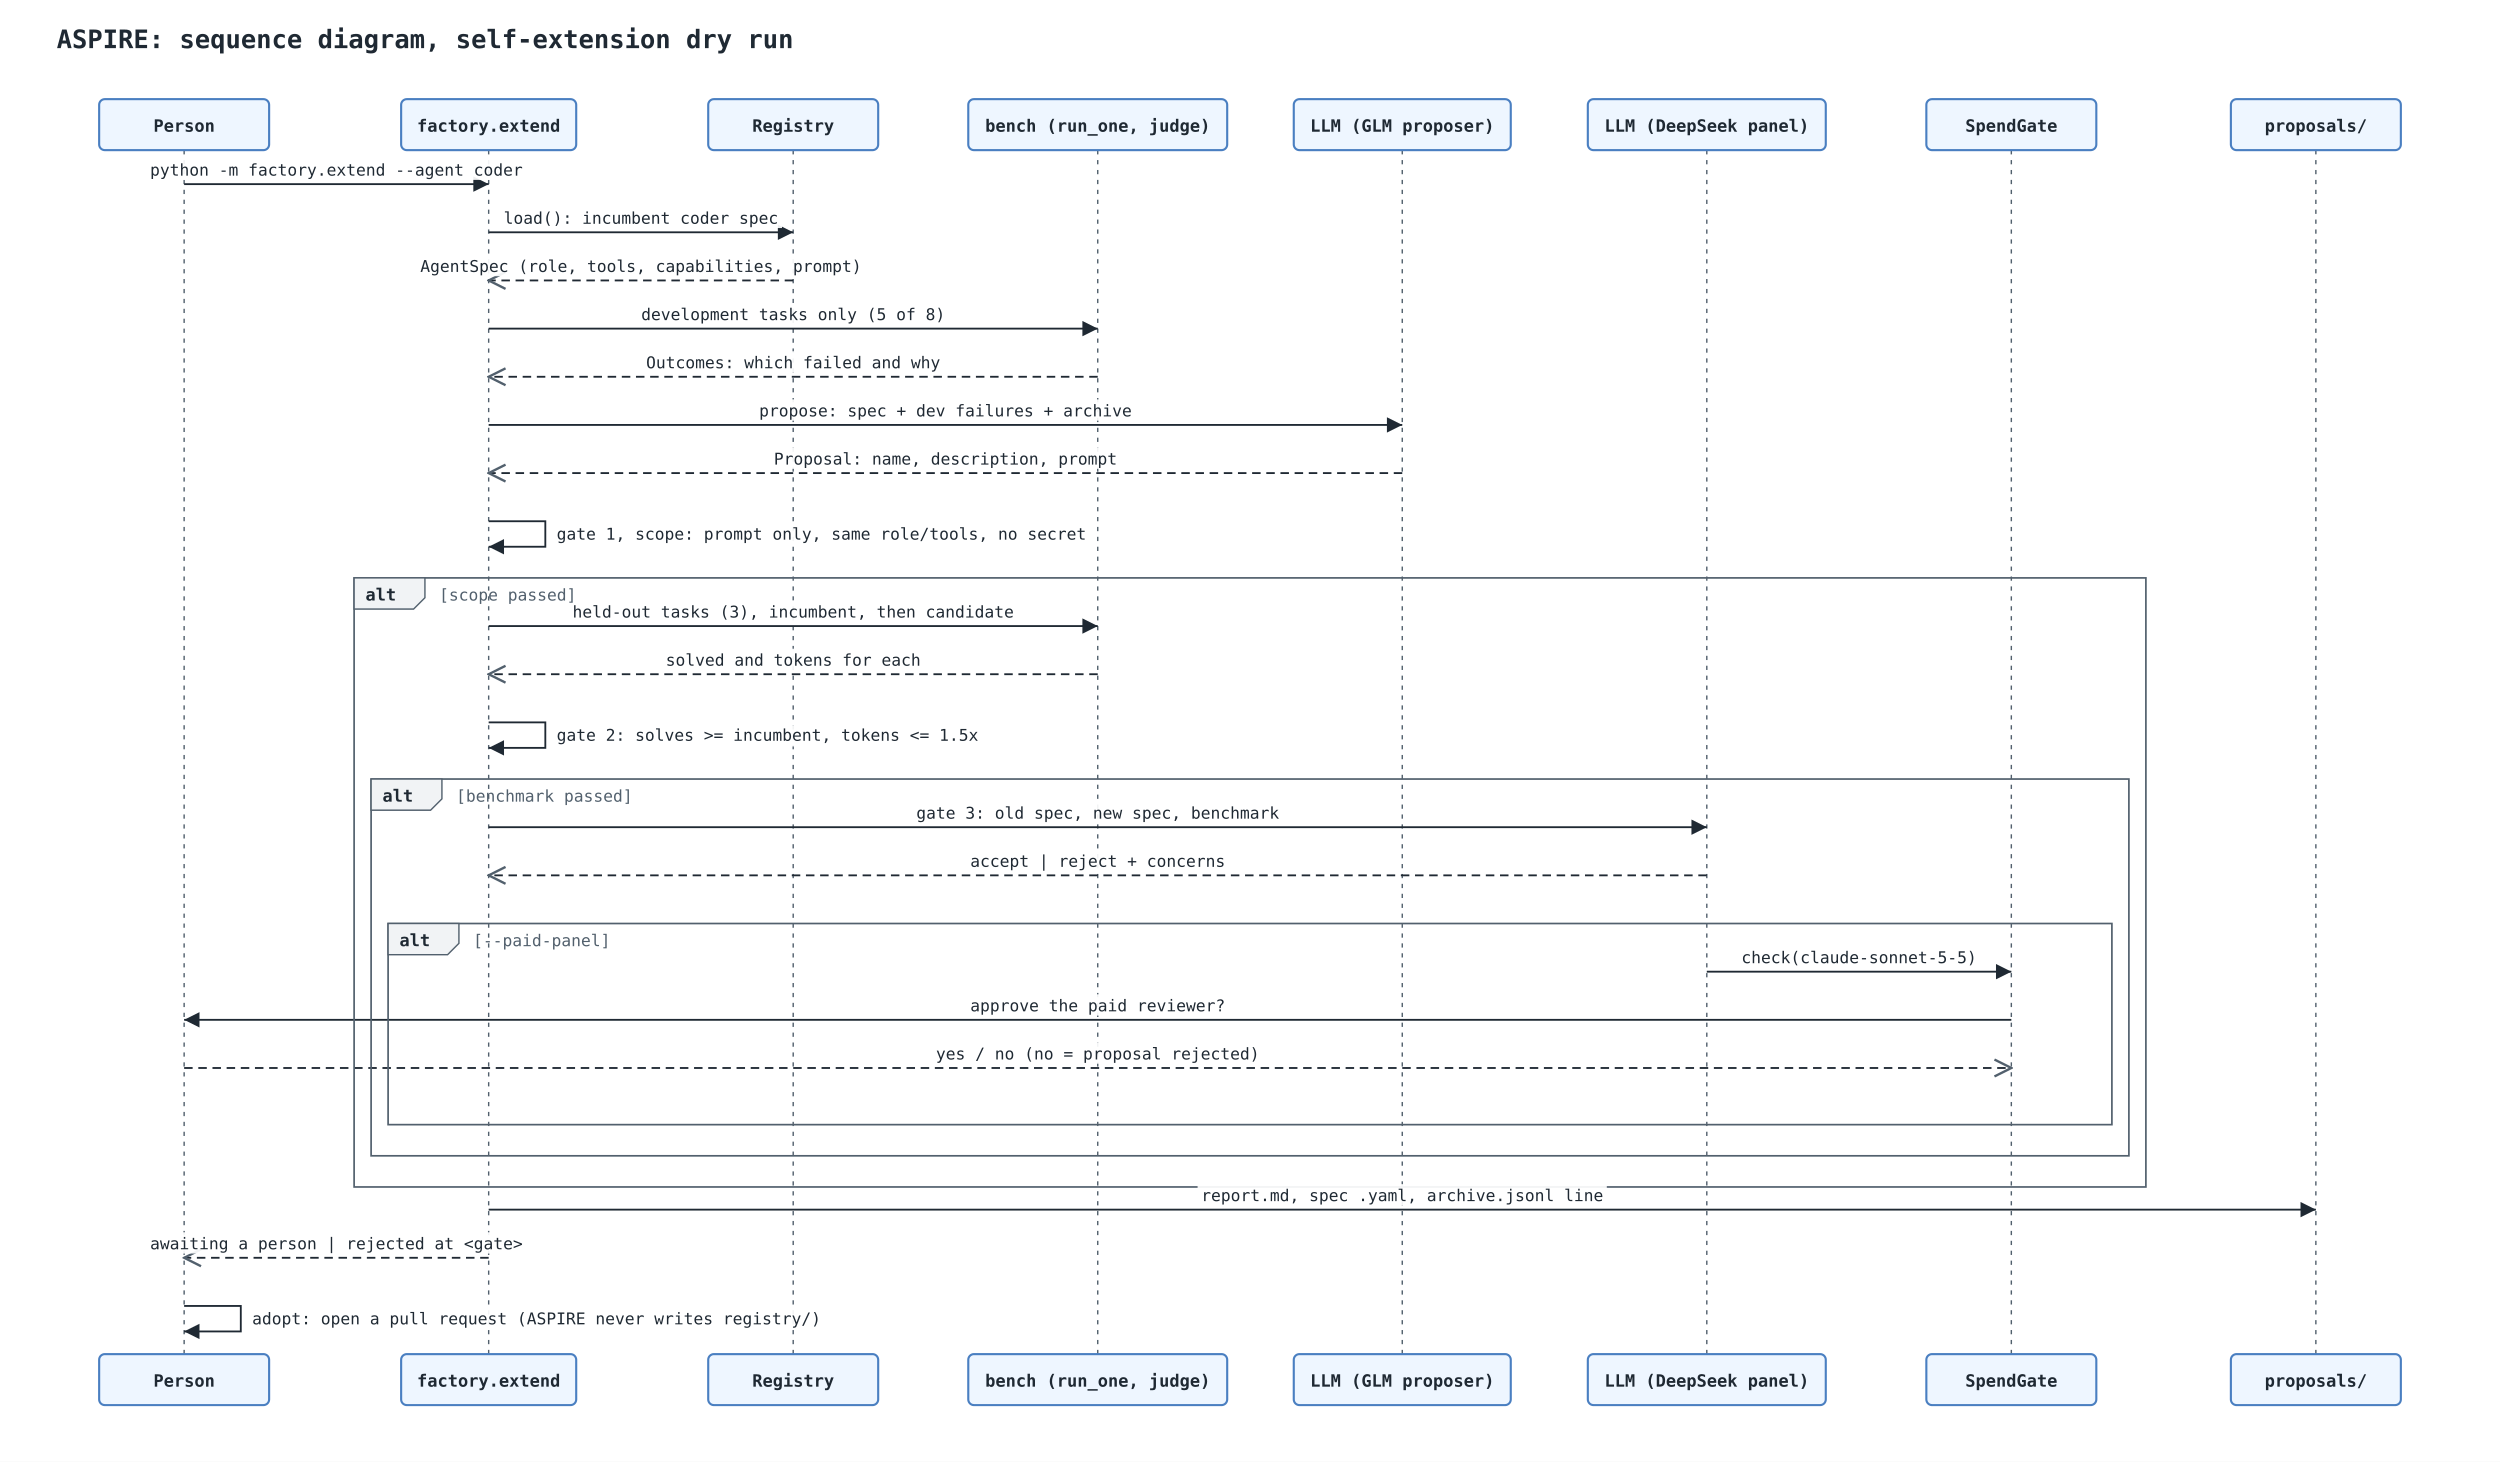
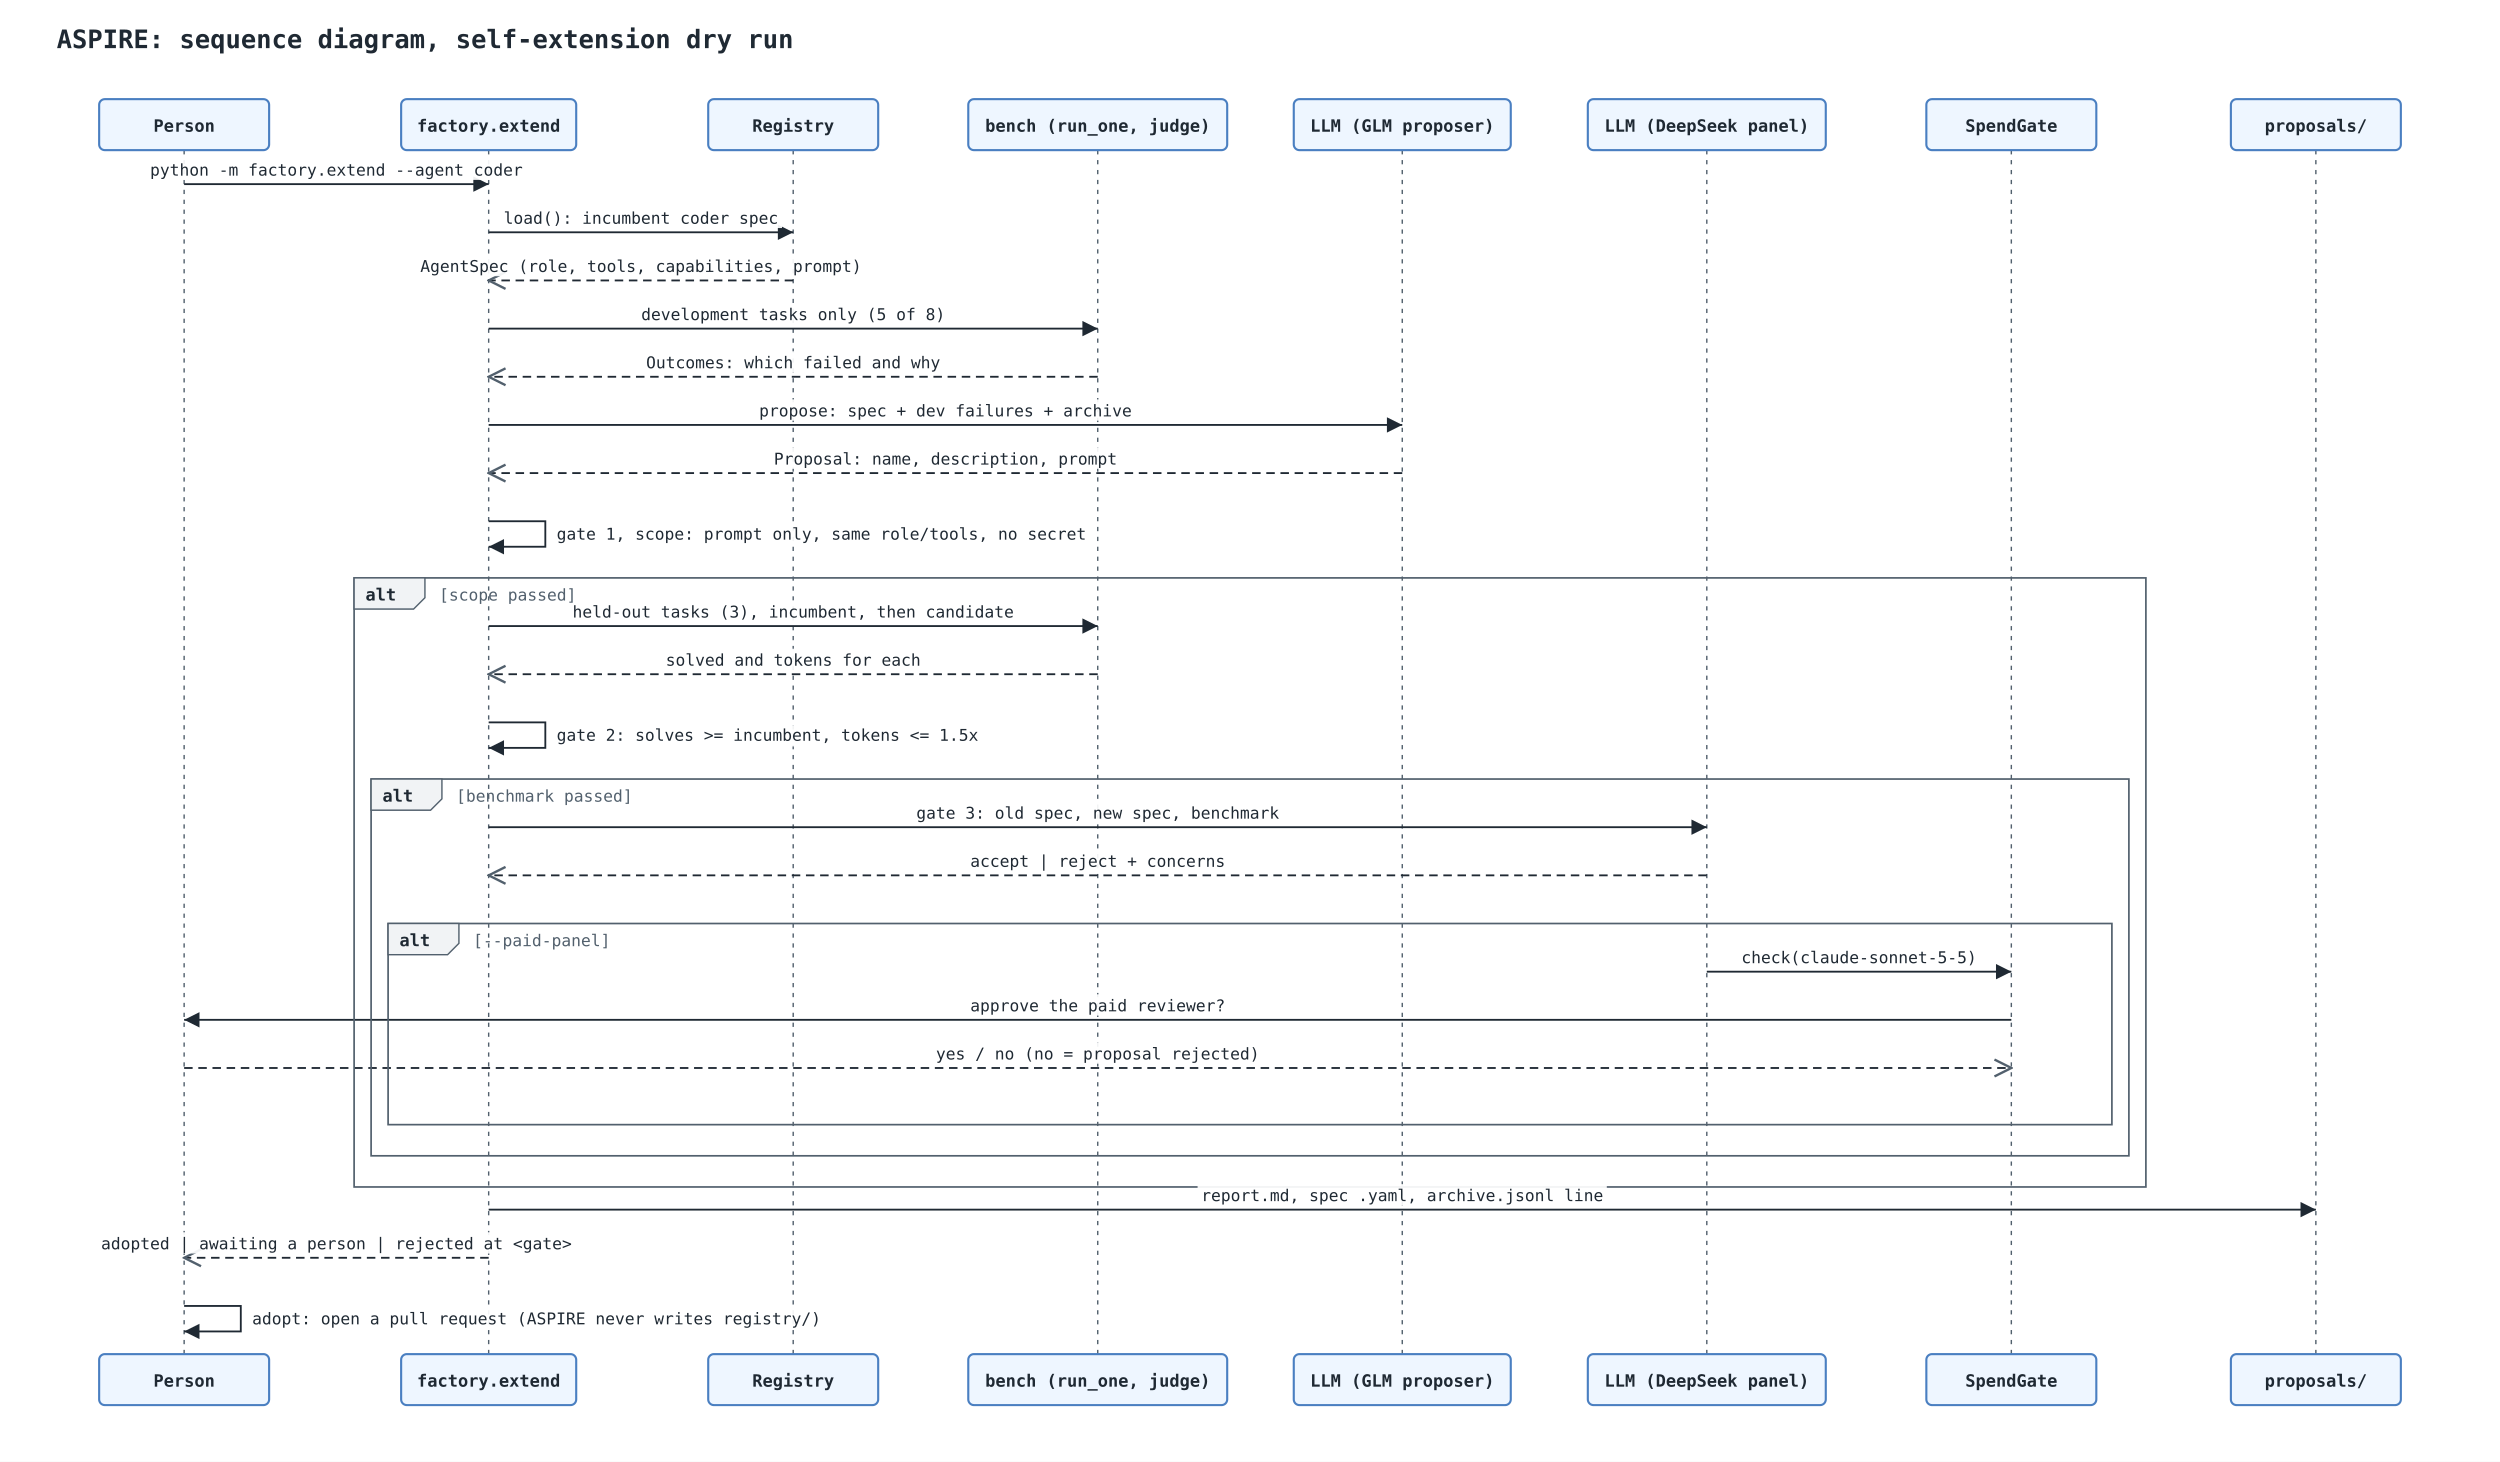
<svg xmlns="http://www.w3.org/2000/svg" width="1765" height="1032" viewBox="0 0 1765 1032">
  <rect width="100%" height="100%" fill="#ffffff" />
  <defs>
    <marker id="open" viewBox="0 0 12 12" refX="11" refY="6" markerWidth="11" markerHeight="11" orient="auto">
      <path d="M1,1 L11,6 L1,11" fill="none" stroke="#52606d" stroke-width="1.4" />
    </marker>
    <marker id="solid" viewBox="0 0 12 12" refX="11" refY="6" markerWidth="10" markerHeight="10" orient="auto">
      <path d="M1,1 L11,6 L1,11 z" fill="#1f2933" />
    </marker>
    <marker id="comp" viewBox="0 0 20 12" refX="1" refY="6" markerWidth="18" markerHeight="11" orient="auto">
      <path d="M1,6 L10,1 L19,6 L10,11 z" fill="#52606d" />
    </marker>
    <marker id="agg" viewBox="0 0 20 12" refX="1" refY="6" markerWidth="18" markerHeight="11" orient="auto">
      <path d="M1,6 L10,1 L19,6 L10,11 z" fill="#ffffff" stroke="#52606d" />
    </marker>
  </defs>
  <text x="40.0" y="34.0" font-family="DejaVu Sans Mono, Consolas, Menlo, monospace" font-size="18" font-weight="bold" fill="#1f2933" text-anchor="start">ASPIRE: sequence diagram, self-extension dry run</text>
  <line x1="130" y1="106" x2="130" y2="992" stroke="#52606d" stroke-dasharray="3 4" />
  <rect x="70.0" y="70" width="120" height="36" rx="4" fill="#eef6ff" stroke="#4a7fc1" stroke-width="1.5" />
  <text x="130.0" y="93.0" font-family="DejaVu Sans Mono, Consolas, Menlo, monospace" font-size="12" font-weight="bold" fill="#1f2933" text-anchor="middle">Person</text>
  <rect x="70.0" y="956" width="120" height="36" rx="4" fill="#eef6ff" stroke="#4a7fc1" stroke-width="1.5" />
  <text x="130.0" y="979.0" font-family="DejaVu Sans Mono, Consolas, Menlo, monospace" font-size="12" font-weight="bold" fill="#1f2933" text-anchor="middle">Person</text>
  <line x1="345" y1="106" x2="345" y2="992" stroke="#52606d" stroke-dasharray="3 4" />
  <rect x="283.2" y="70" width="123.6" height="36" rx="4" fill="#eef6ff" stroke="#4a7fc1" stroke-width="1.5" />
  <text x="345.0" y="93.0" font-family="DejaVu Sans Mono, Consolas, Menlo, monospace" font-size="12" font-weight="bold" fill="#1f2933" text-anchor="middle">factory.extend</text>
  <rect x="283.2" y="956" width="123.6" height="36" rx="4" fill="#eef6ff" stroke="#4a7fc1" stroke-width="1.5" />
  <text x="345.0" y="979.0" font-family="DejaVu Sans Mono, Consolas, Menlo, monospace" font-size="12" font-weight="bold" fill="#1f2933" text-anchor="middle">factory.extend</text>
  <line x1="560" y1="106" x2="560" y2="992" stroke="#52606d" stroke-dasharray="3 4" />
  <rect x="500.0" y="70" width="120" height="36" rx="4" fill="#eef6ff" stroke="#4a7fc1" stroke-width="1.5" />
  <text x="560.0" y="93.0" font-family="DejaVu Sans Mono, Consolas, Menlo, monospace" font-size="12" font-weight="bold" fill="#1f2933" text-anchor="middle">Registry</text>
  <rect x="500.0" y="956" width="120" height="36" rx="4" fill="#eef6ff" stroke="#4a7fc1" stroke-width="1.5" />
  <text x="560.0" y="979.0" font-family="DejaVu Sans Mono, Consolas, Menlo, monospace" font-size="12" font-weight="bold" fill="#1f2933" text-anchor="middle">Registry</text>
  <line x1="775" y1="106" x2="775" y2="992" stroke="#52606d" stroke-dasharray="3 4" />
  <rect x="683.6" y="70" width="182.8" height="36" rx="4" fill="#eef6ff" stroke="#4a7fc1" stroke-width="1.5" />
  <text x="775.0" y="93.0" font-family="DejaVu Sans Mono, Consolas, Menlo, monospace" font-size="12" font-weight="bold" fill="#1f2933" text-anchor="middle">bench (run_one, judge)</text>
  <rect x="683.6" y="956" width="182.8" height="36" rx="4" fill="#eef6ff" stroke="#4a7fc1" stroke-width="1.5" />
  <text x="775.0" y="979.0" font-family="DejaVu Sans Mono, Consolas, Menlo, monospace" font-size="12" font-weight="bold" fill="#1f2933" text-anchor="middle">bench (run_one, judge)</text>
  <line x1="990" y1="106" x2="990" y2="992" stroke="#52606d" stroke-dasharray="3 4" />
  <rect x="913.4" y="70" width="153.2" height="36" rx="4" fill="#eef6ff" stroke="#4a7fc1" stroke-width="1.5" />
  <text x="990.0" y="93.0" font-family="DejaVu Sans Mono, Consolas, Menlo, monospace" font-size="12" font-weight="bold" fill="#1f2933" text-anchor="middle">LLM (GLM proposer)</text>
  <rect x="913.4" y="956" width="153.2" height="36" rx="4" fill="#eef6ff" stroke="#4a7fc1" stroke-width="1.5" />
  <text x="990.0" y="979.0" font-family="DejaVu Sans Mono, Consolas, Menlo, monospace" font-size="12" font-weight="bold" fill="#1f2933" text-anchor="middle">LLM (GLM proposer)</text>
  <line x1="1205" y1="106" x2="1205" y2="992" stroke="#52606d" stroke-dasharray="3 4" />
  <rect x="1121.0" y="70" width="168.0" height="36" rx="4" fill="#eef6ff" stroke="#4a7fc1" stroke-width="1.5" />
  <text x="1205.0" y="93.0" font-family="DejaVu Sans Mono, Consolas, Menlo, monospace" font-size="12" font-weight="bold" fill="#1f2933" text-anchor="middle">LLM (DeepSeek panel)</text>
  <rect x="1121.0" y="956" width="168.0" height="36" rx="4" fill="#eef6ff" stroke="#4a7fc1" stroke-width="1.5" />
  <text x="1205.0" y="979.0" font-family="DejaVu Sans Mono, Consolas, Menlo, monospace" font-size="12" font-weight="bold" fill="#1f2933" text-anchor="middle">LLM (DeepSeek panel)</text>
  <line x1="1420" y1="106" x2="1420" y2="992" stroke="#52606d" stroke-dasharray="3 4" />
  <rect x="1360.0" y="70" width="120" height="36" rx="4" fill="#eef6ff" stroke="#4a7fc1" stroke-width="1.5" />
  <text x="1420.0" y="93.0" font-family="DejaVu Sans Mono, Consolas, Menlo, monospace" font-size="12" font-weight="bold" fill="#1f2933" text-anchor="middle">SpendGate</text>
  <rect x="1360.0" y="956" width="120" height="36" rx="4" fill="#eef6ff" stroke="#4a7fc1" stroke-width="1.5" />
  <text x="1420.0" y="979.0" font-family="DejaVu Sans Mono, Consolas, Menlo, monospace" font-size="12" font-weight="bold" fill="#1f2933" text-anchor="middle">SpendGate</text>
  <line x1="1635" y1="106" x2="1635" y2="992" stroke="#52606d" stroke-dasharray="3 4" />
  <rect x="1575.0" y="70" width="120" height="36" rx="4" fill="#eef6ff" stroke="#4a7fc1" stroke-width="1.5" />
  <text x="1635.0" y="93.0" font-family="DejaVu Sans Mono, Consolas, Menlo, monospace" font-size="12" font-weight="bold" fill="#1f2933" text-anchor="middle">proposals/</text>
  <rect x="1575.0" y="956" width="120" height="36" rx="4" fill="#eef6ff" stroke="#4a7fc1" stroke-width="1.5" />
  <text x="1635.0" y="979.0" font-family="DejaVu Sans Mono, Consolas, Menlo, monospace" font-size="12" font-weight="bold" fill="#1f2933" text-anchor="middle">proposals/</text>
  <line x1="130" y1="130" x2="345" y2="130" stroke="#1f2933" stroke-width="1.3" marker-end="url(#solid)" />
  <rect x="103.4" y="112.0" width="268.2" height="15" fill="#ffffff" opacity="0.92" />
  <text x="237.5" y="124.0" font-family="DejaVu Sans Mono, Consolas, Menlo, monospace" font-size="11.5" font-weight="normal" fill="#1f2933" text-anchor="middle">python -m factory.extend --agent coder</text>
  <line x1="345" y1="164" x2="560" y2="164" stroke="#1f2933" stroke-width="1.3" marker-end="url(#solid)" />
  <rect x="352.9" y="146.0" width="199.2" height="15" fill="#ffffff" opacity="0.92" />
  <text x="452.5" y="158.0" font-family="DejaVu Sans Mono, Consolas, Menlo, monospace" font-size="11.5" font-weight="normal" fill="#1f2933" text-anchor="middle">load(): incumbent coder spec</text>
  <line x1="560" y1="198" x2="345" y2="198" stroke="#1f2933" stroke-width="1.3" stroke-dasharray="6 4" marker-end="url(#open)" />
  <rect x="294.2" y="180.0" width="316.5" height="15" fill="#ffffff" opacity="0.92" />
  <text x="452.5" y="192.0" font-family="DejaVu Sans Mono, Consolas, Menlo, monospace" font-size="11.5" font-weight="normal" fill="#1f2933" text-anchor="middle">AgentSpec (role, tools, capabilities, prompt)</text>
  <line x1="345" y1="232" x2="775" y2="232" stroke="#1f2933" stroke-width="1.3" marker-end="url(#solid)" />
  <rect x="450.1" y="214.0" width="219.9" height="15" fill="#ffffff" opacity="0.92" />
  <text x="560.0" y="226.0" font-family="DejaVu Sans Mono, Consolas, Menlo, monospace" font-size="11.5" font-weight="normal" fill="#1f2933" text-anchor="middle">development tasks only (5 of 8)</text>
  <line x1="775" y1="266" x2="345" y2="266" stroke="#1f2933" stroke-width="1.3" stroke-dasharray="6 4" marker-end="url(#open)" />
  <rect x="453.5" y="248.0" width="213.0" height="15" fill="#ffffff" opacity="0.92" />
  <text x="560.0" y="260.0" font-family="DejaVu Sans Mono, Consolas, Menlo, monospace" font-size="11.5" font-weight="normal" fill="#1f2933" text-anchor="middle">Outcomes: which failed and why</text>
  <line x1="345" y1="300" x2="990" y2="300" stroke="#1f2933" stroke-width="1.3" marker-end="url(#solid)" />
  <rect x="533.4" y="282.0" width="268.2" height="15" fill="#ffffff" opacity="0.92" />
  <text x="667.5" y="294.0" font-family="DejaVu Sans Mono, Consolas, Menlo, monospace" font-size="11.5" font-weight="normal" fill="#1f2933" text-anchor="middle">propose: spec + dev failures + archive</text>
  <line x1="990" y1="334" x2="345" y2="334" stroke="#1f2933" stroke-width="1.3" stroke-dasharray="6 4" marker-end="url(#open)" />
  <rect x="543.8" y="316.0" width="247.5" height="15" fill="#ffffff" opacity="0.92" />
  <text x="667.5" y="328.0" font-family="DejaVu Sans Mono, Consolas, Menlo, monospace" font-size="11.5" font-weight="normal" fill="#1f2933" text-anchor="middle">Proposal: name, description, prompt</text>
  <path d="M345,368 h40 v18 h-40" fill="none" stroke="#1f2933" stroke-width="1.3" marker-end="url(#solid)" />
  <rect x="391.0" y="370.0" width="378.6" height="15" fill="#ffffff" opacity="0.92" />
  <text x="393.0" y="381.0" font-family="DejaVu Sans Mono, Consolas, Menlo, monospace" font-size="11.5" font-weight="normal" fill="#1f2933" text-anchor="start">gate 1, scope: prompt only, same role/tools, no secret</text>
  <line x1="345" y1="442" x2="775" y2="442" stroke="#1f2933" stroke-width="1.3" marker-end="url(#solid)" />
  <rect x="401.8" y="424.0" width="316.5" height="15" fill="#ffffff" opacity="0.92" />
  <text x="560.0" y="436.0" font-family="DejaVu Sans Mono, Consolas, Menlo, monospace" font-size="11.5" font-weight="normal" fill="#1f2933" text-anchor="middle">held-out tasks (3), incumbent, then candidate</text>
  <line x1="775" y1="476" x2="345" y2="476" stroke="#1f2933" stroke-width="1.3" stroke-dasharray="6 4" marker-end="url(#open)" />
  <rect x="467.3" y="458.0" width="185.4" height="15" fill="#ffffff" opacity="0.92" />
  <text x="560.0" y="470.0" font-family="DejaVu Sans Mono, Consolas, Menlo, monospace" font-size="11.5" font-weight="normal" fill="#1f2933" text-anchor="middle">solved and tokens for each</text>
  <path d="M345,510 h40 v18 h-40" fill="none" stroke="#1f2933" stroke-width="1.3" marker-end="url(#solid)" />
  <rect x="391.0" y="512.0" width="302.7" height="15" fill="#ffffff" opacity="0.92" />
  <text x="393.0" y="523.0" font-family="DejaVu Sans Mono, Consolas, Menlo, monospace" font-size="11.5" font-weight="normal" fill="#1f2933" text-anchor="start">gate 2: solves &gt;= incumbent, tokens &lt;= 1.5x</text>
  <line x1="345" y1="584" x2="1205" y2="584" stroke="#1f2933" stroke-width="1.3" marker-end="url(#solid)" />
  <rect x="644.4" y="566.0" width="261.3" height="15" fill="#ffffff" opacity="0.92" />
  <text x="775.0" y="578.0" font-family="DejaVu Sans Mono, Consolas, Menlo, monospace" font-size="11.5" font-weight="normal" fill="#1f2933" text-anchor="middle">gate 3: old spec, new spec, benchmark</text>
  <line x1="1205" y1="618" x2="345" y2="618" stroke="#1f2933" stroke-width="1.3" stroke-dasharray="6 4" marker-end="url(#open)" />
  <rect x="682.3" y="600.0" width="185.4" height="15" fill="#ffffff" opacity="0.92" />
  <text x="775.0" y="612.0" font-family="DejaVu Sans Mono, Consolas, Menlo, monospace" font-size="11.5" font-weight="normal" fill="#1f2933" text-anchor="middle">accept | reject + concerns</text>
  <line x1="1205" y1="686" x2="1420" y2="686" stroke="#1f2933" stroke-width="1.3" marker-end="url(#solid)" />
  <rect x="1226.7" y="668.0" width="171.6" height="15" fill="#ffffff" opacity="0.92" />
  <text x="1312.5" y="680.0" font-family="DejaVu Sans Mono, Consolas, Menlo, monospace" font-size="11.5" font-weight="normal" fill="#1f2933" text-anchor="middle">check(claude-sonnet-5-5)</text>
  <line x1="1420" y1="720" x2="130" y2="720" stroke="#1f2933" stroke-width="1.3" marker-end="url(#solid)" />
  <rect x="682.3" y="702.0" width="185.4" height="15" fill="#ffffff" opacity="0.92" />
  <text x="775.0" y="714.0" font-family="DejaVu Sans Mono, Consolas, Menlo, monospace" font-size="11.5" font-weight="normal" fill="#1f2933" text-anchor="middle">approve the paid reviewer?</text>
  <line x1="130" y1="754" x2="1420" y2="754" stroke="#1f2933" stroke-width="1.3" stroke-dasharray="6 4" marker-end="url(#open)" />
  <rect x="658.1" y="736.0" width="233.7" height="15" fill="#ffffff" opacity="0.92" />
  <text x="775.0" y="748.0" font-family="DejaVu Sans Mono, Consolas, Menlo, monospace" font-size="11.5" font-weight="normal" fill="#1f2933" text-anchor="middle">yes / no (no = proposal rejected)</text>
  <rect x="274" y="652" width="1217" height="142" fill="none" stroke="#52606d" stroke-width="1.2" />
  <path d="M274,652 h50 v14 l-8,8 h-42 z" fill="#f1f3f5" stroke="#52606d" />
  <text x="282.0" y="668.0" font-family="DejaVu Sans Mono, Consolas, Menlo, monospace" font-size="12" font-weight="bold" fill="#1f2933" text-anchor="start">alt</text>
  <text x="334.0" y="668.0" font-family="DejaVu Sans Mono, Consolas, Menlo, monospace" font-size="11.5" font-weight="normal" fill="#52606d" text-anchor="start">[--paid-panel]</text>
  <rect x="262" y="550" width="1241" height="266" fill="none" stroke="#52606d" stroke-width="1.2" />
  <path d="M262,550 h50 v14 l-8,8 h-42 z" fill="#f1f3f5" stroke="#52606d" />
  <text x="270.0" y="566.0" font-family="DejaVu Sans Mono, Consolas, Menlo, monospace" font-size="12" font-weight="bold" fill="#1f2933" text-anchor="start">alt</text>
  <text x="322.0" y="566.0" font-family="DejaVu Sans Mono, Consolas, Menlo, monospace" font-size="11.5" font-weight="normal" fill="#52606d" text-anchor="start">[benchmark passed]</text>
  <rect x="250" y="408" width="1265" height="430" fill="none" stroke="#52606d" stroke-width="1.2" />
  <path d="M250,408 h50 v14 l-8,8 h-42 z" fill="#f1f3f5" stroke="#52606d" />
  <text x="258.0" y="424.0" font-family="DejaVu Sans Mono, Consolas, Menlo, monospace" font-size="12" font-weight="bold" fill="#1f2933" text-anchor="start">alt</text>
  <text x="310.0" y="424.0" font-family="DejaVu Sans Mono, Consolas, Menlo, monospace" font-size="11.5" font-weight="normal" fill="#52606d" text-anchor="start">[scope passed]</text>
  <line x1="345" y1="854" x2="1635" y2="854" stroke="#1f2933" stroke-width="1.3" marker-end="url(#solid)" />
  <rect x="845.5" y="836.0" width="288.9" height="15" fill="#ffffff" opacity="0.92" />
  <text x="990.0" y="848.0" font-family="DejaVu Sans Mono, Consolas, Menlo, monospace" font-size="11.5" font-weight="normal" fill="#1f2933" text-anchor="middle">report.md, spec .yaml, archive.jsonl line</text>
  <line x1="345" y1="888" x2="130" y2="888" stroke="#1f2933" stroke-width="1.3" stroke-dasharray="6 4" marker-end="url(#open)" />
-   <rect x="103.4" y="870.0" width="268.2" height="15" fill="#ffffff" opacity="0.92" />
-   <text x="237.5" y="882.0" font-family="DejaVu Sans Mono, Consolas, Menlo, monospace" font-size="11.5" font-weight="normal" fill="#1f2933" text-anchor="middle">awaiting a person | rejected at &lt;gate&gt;</text>
+   <rect x="68.9" y="870.0" width="337.2" height="15" fill="#ffffff" opacity="0.92" />
+   <text x="237.5" y="882.0" font-family="DejaVu Sans Mono, Consolas, Menlo, monospace" font-size="11.5" font-weight="normal" fill="#1f2933" text-anchor="middle">adopted | awaiting a person | rejected at &lt;gate&gt;</text>
  <path d="M130,922 h40 v18 h-40" fill="none" stroke="#1f2933" stroke-width="1.3" marker-end="url(#solid)" />
  <rect x="176.0" y="924.0" width="406.2" height="15" fill="#ffffff" opacity="0.92" />
  <text x="178.0" y="935.0" font-family="DejaVu Sans Mono, Consolas, Menlo, monospace" font-size="11.5" font-weight="normal" fill="#1f2933" text-anchor="start">adopt: open a pull request (ASPIRE never writes registry/)</text>
</svg>
